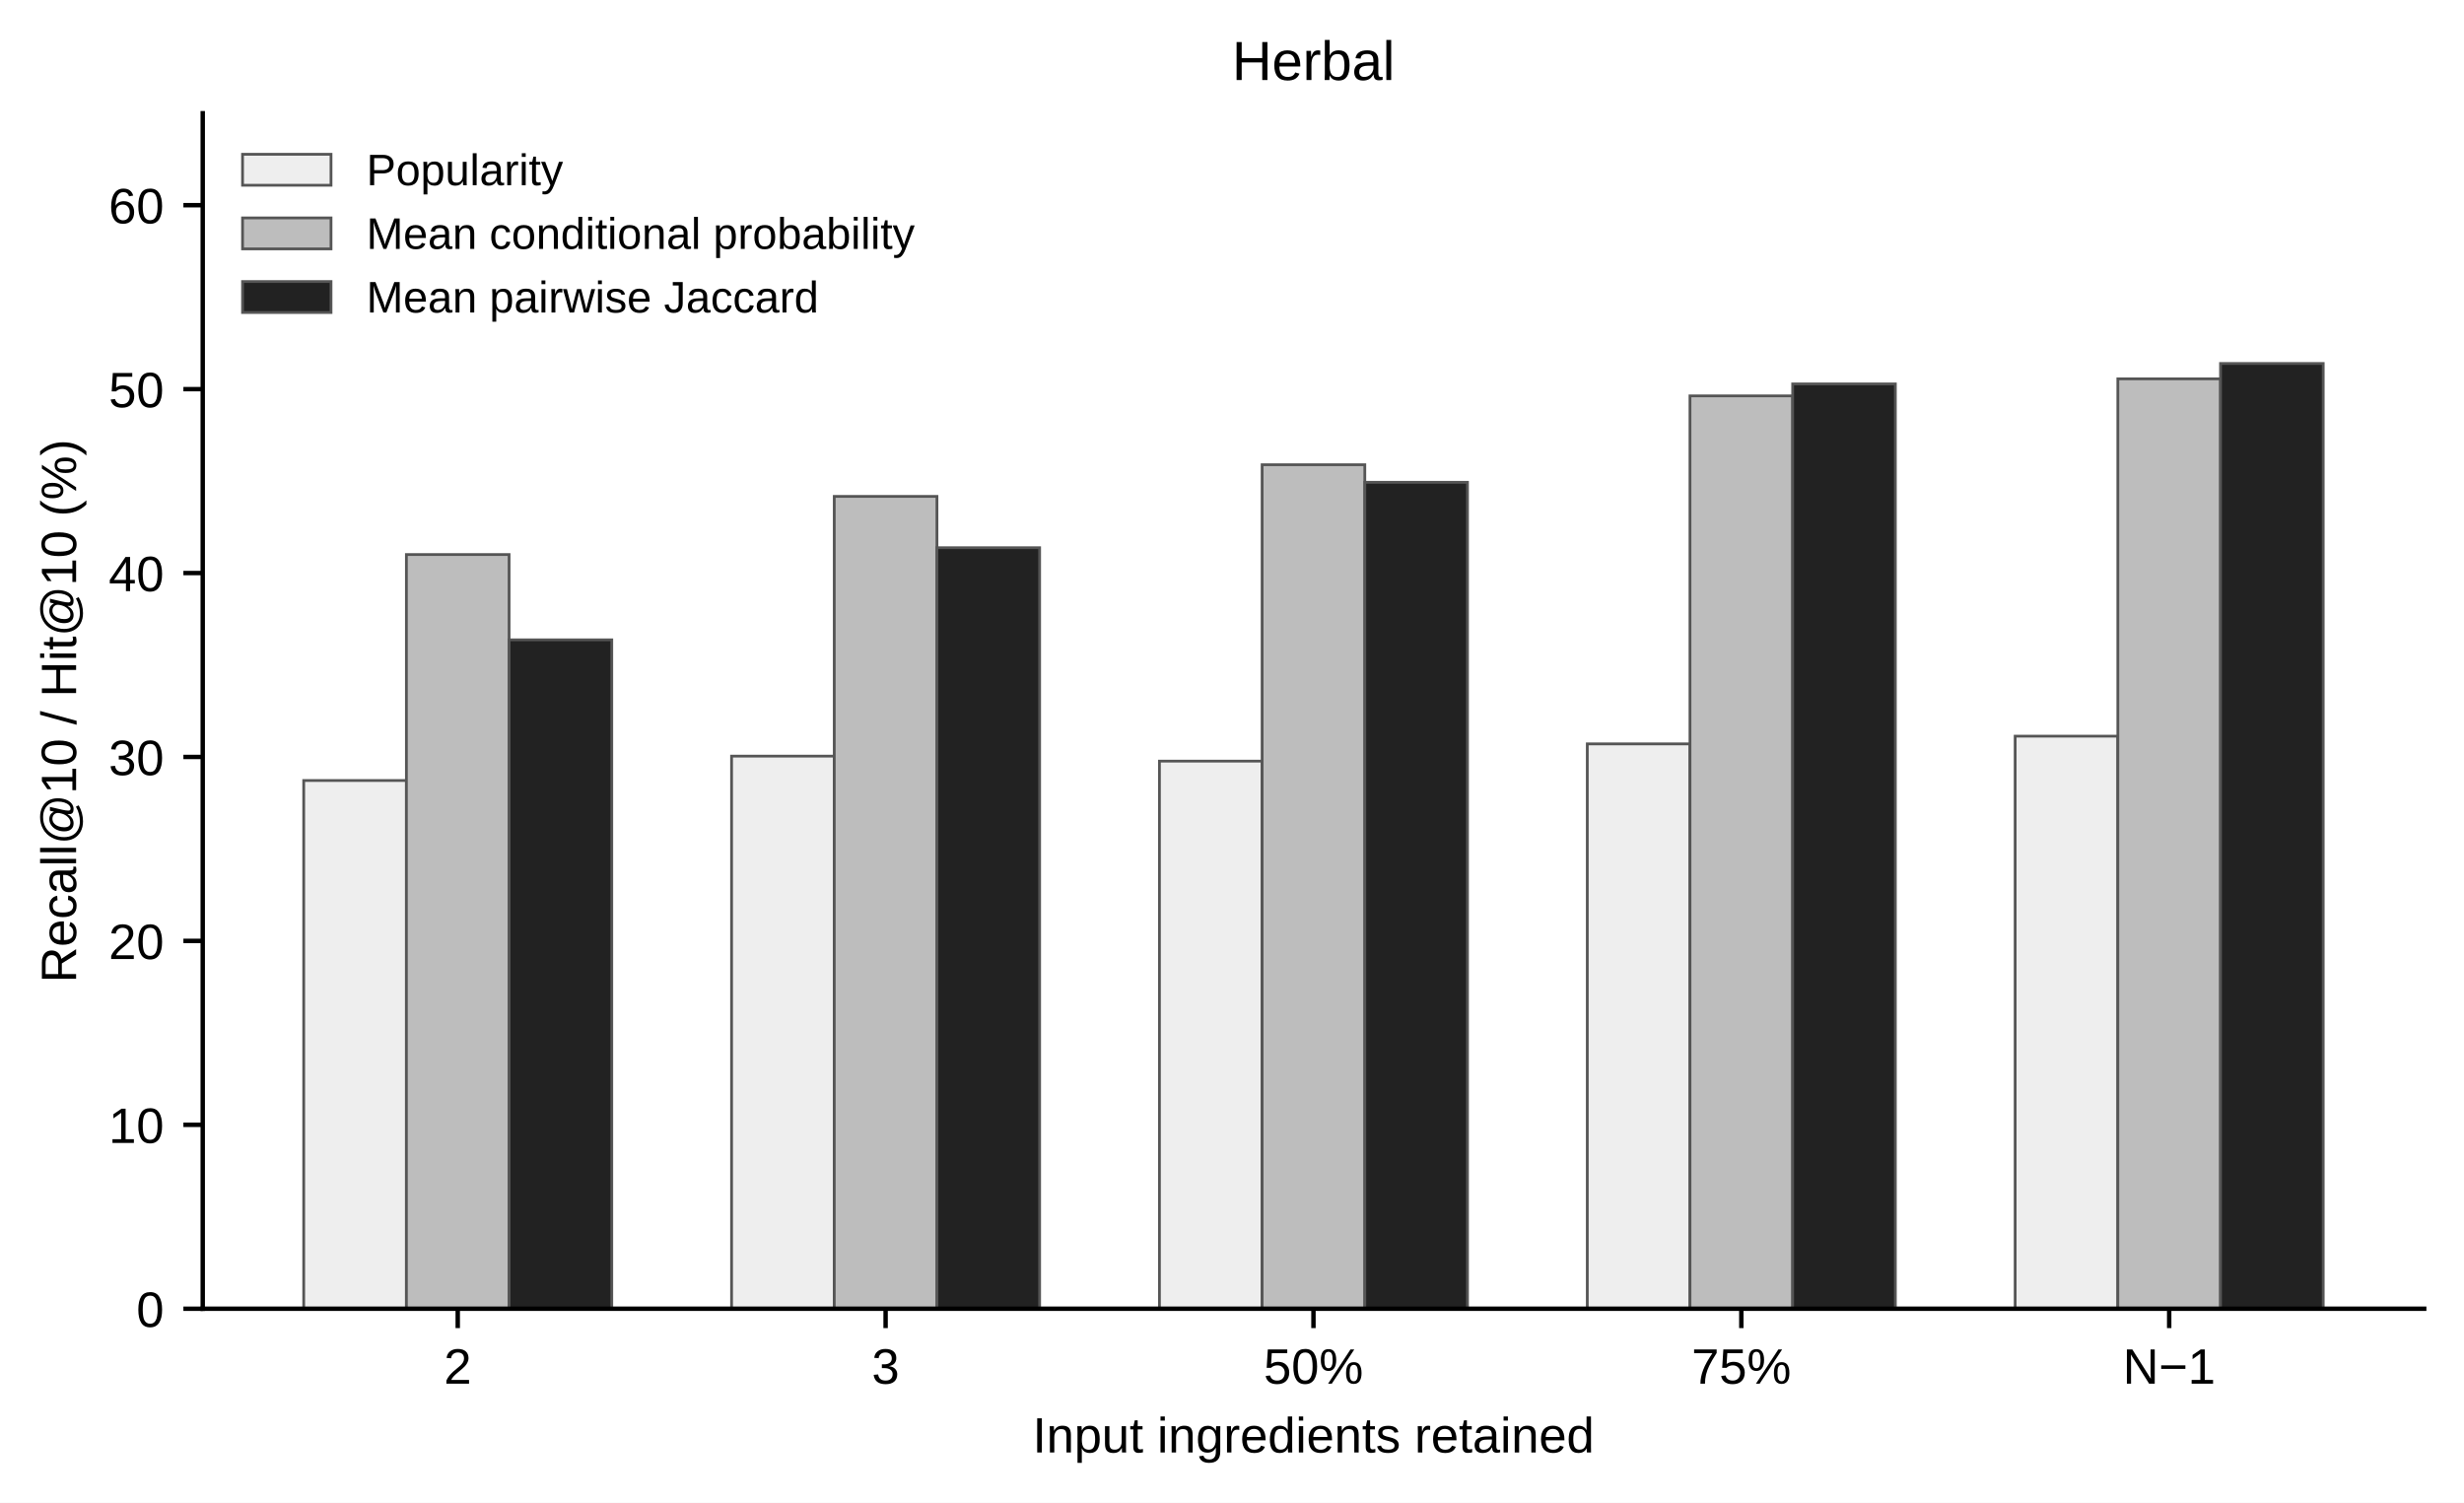
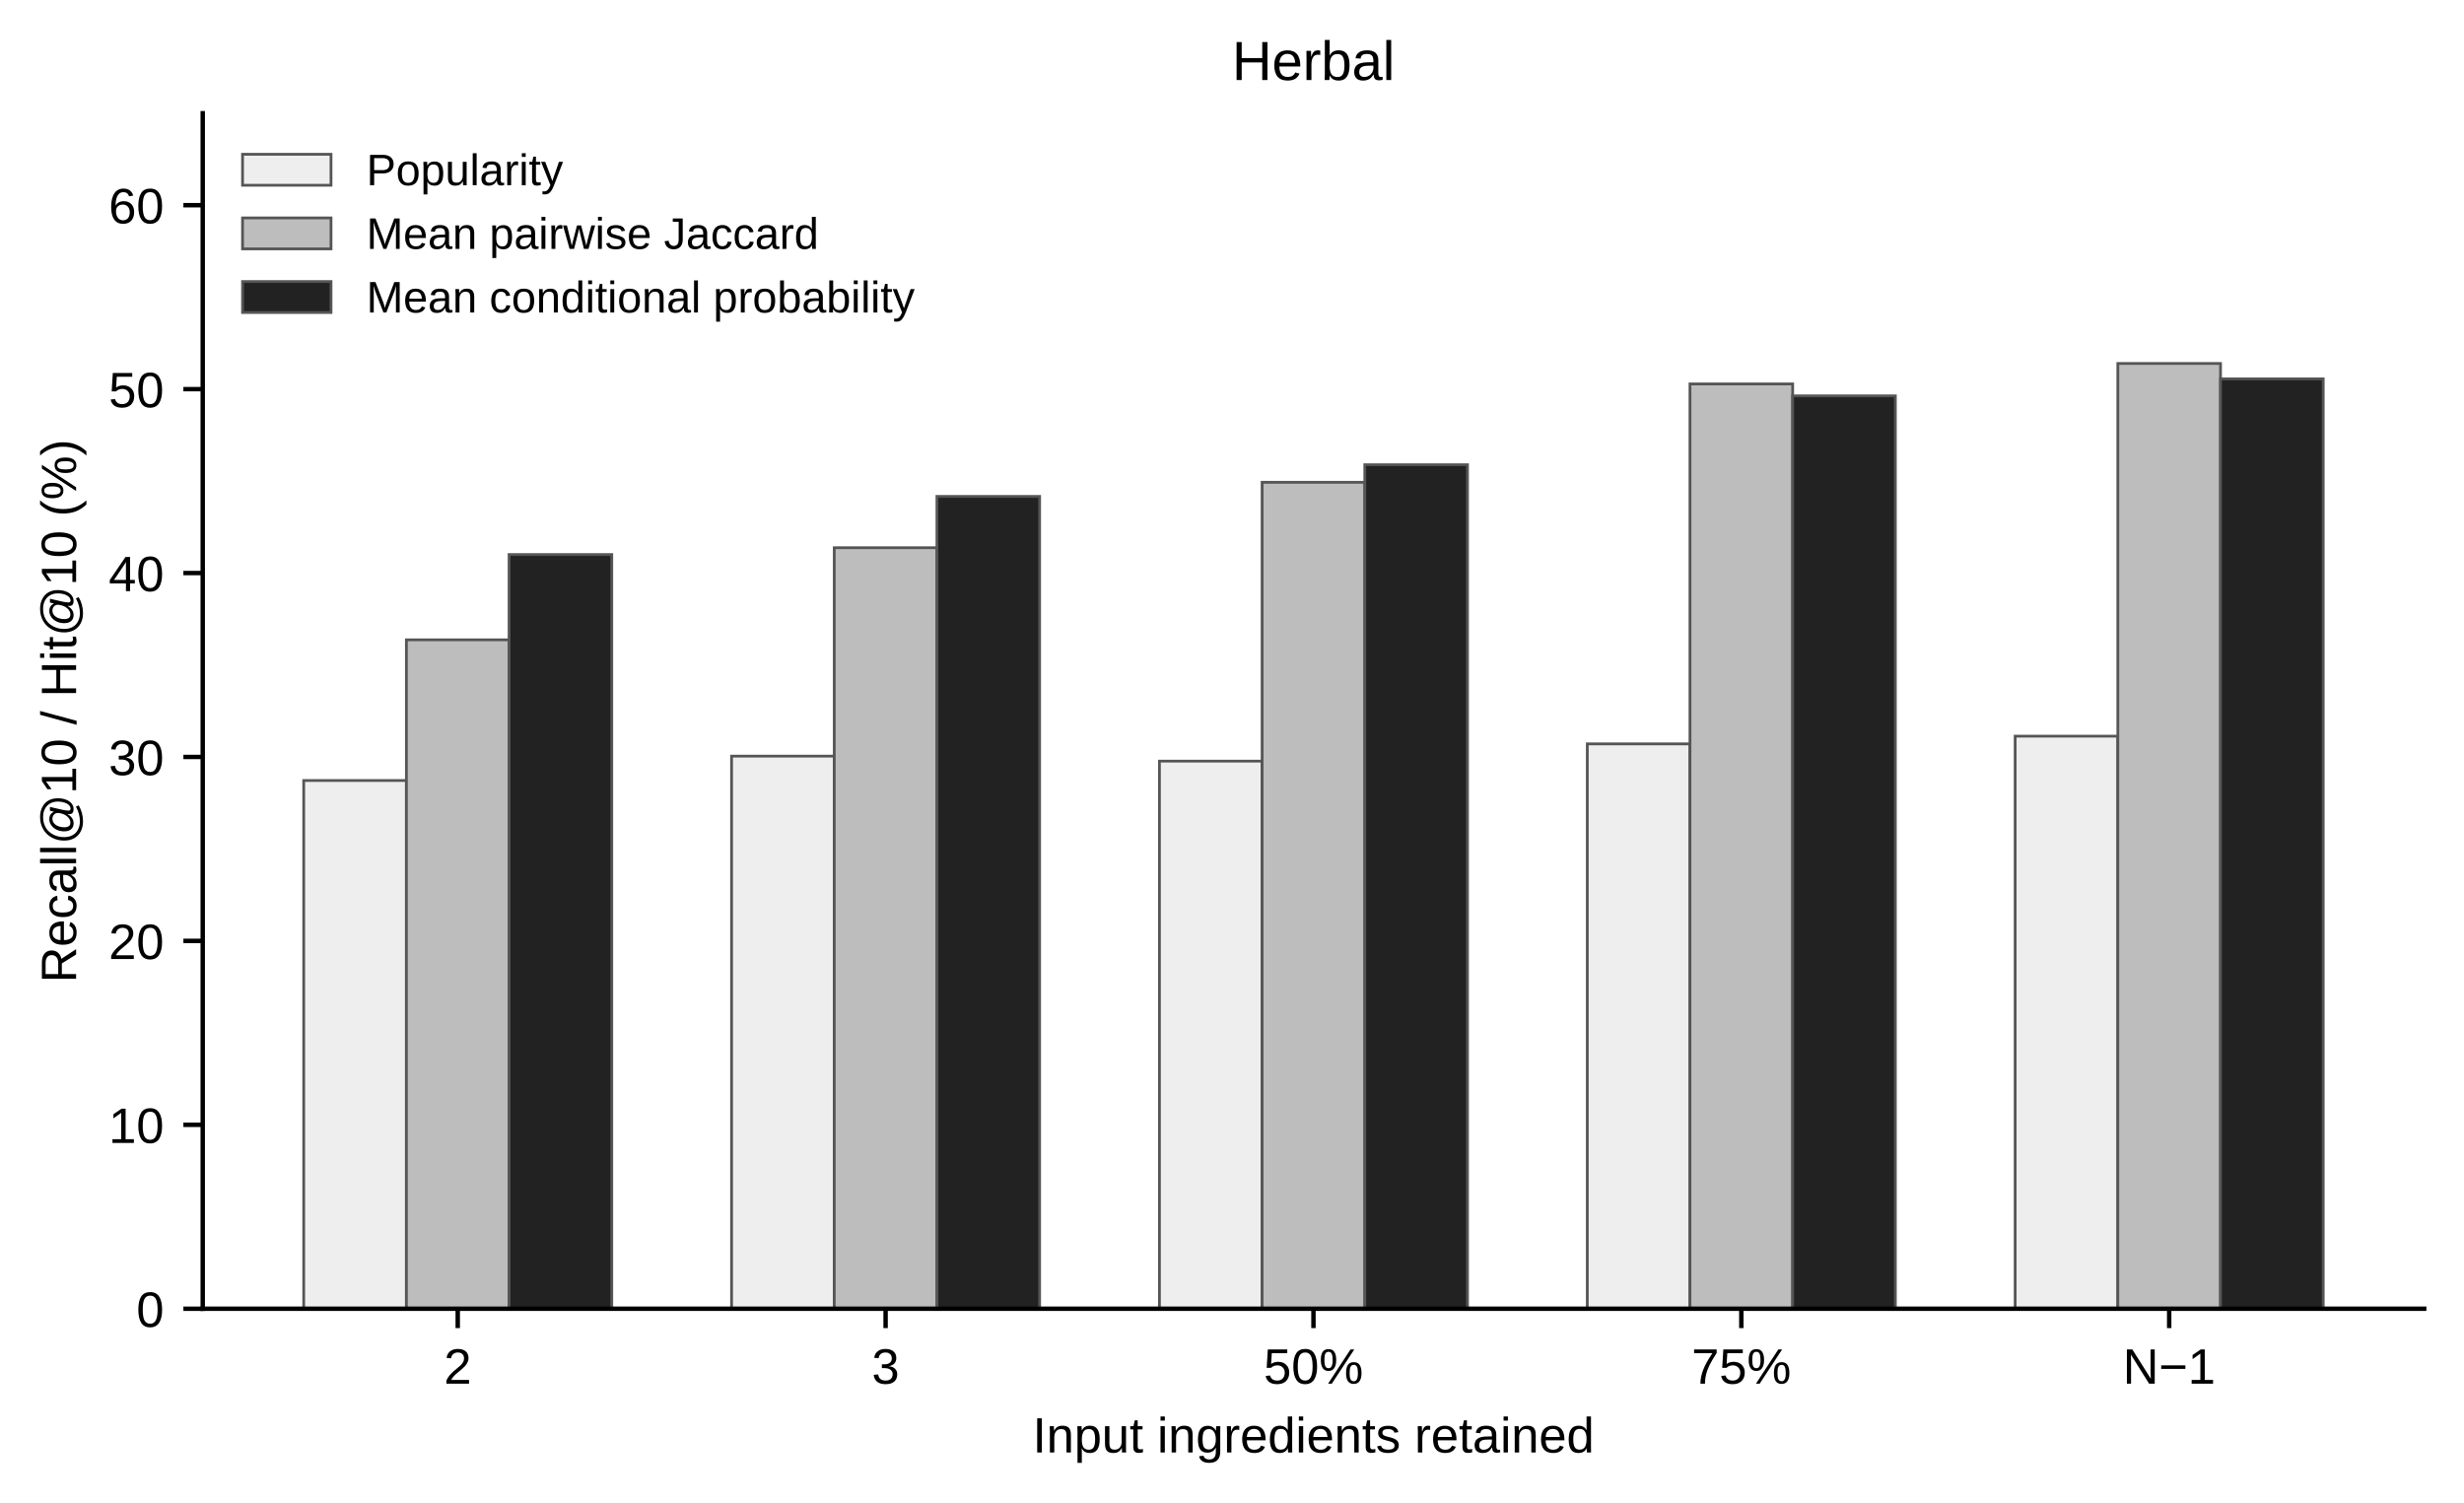
<svg xmlns="http://www.w3.org/2000/svg" xmlns:xlink="http://www.w3.org/1999/xlink" width="445.625pt" height="271.789pt" viewBox="0 0 445.625 271.789" version="1.1">
  <defs>
    <style type="text/css">*{stroke-linejoin: round; stroke-linecap: butt}</style>
  </defs>
  <g id="figure_1">
    <g id="patch_1">
      <path d="M 0 271.789  L 445.625 271.789  L 445.625 0  L 0 0  z " style="fill: #ffffff" />
    </g>
    <g id="axes_1">
      <g id="patch_2">
        <path d="M 36.665 236.696  L 438.425 236.696  L 438.425 20.48  L 36.665 20.48  z " style="fill: #ffffff" />
      </g>
      <g id="patch_3">
        <path d="M 54.927 236.696  L 73.499 236.696  L 73.499 141.157  L 54.927 141.157  z " clip-path="url(#p7ba1079631)" style="fill: #eeeeee; stroke: #555555; stroke-width: 0.5; stroke-linejoin: miter" />
      </g>
      <g id="patch_4">
        <path d="M 132.308 236.696  L 150.879 236.696  L 150.879 136.757  L 132.308 136.757  z " clip-path="url(#p7ba1079631)" style="fill: #eeeeee; stroke: #555555; stroke-width: 0.5; stroke-linejoin: miter" />
      </g>
      <g id="patch_5">
        <path d="M 209.688 236.696  L 228.26 236.696  L 228.26 137.657  L 209.688 137.657  z " clip-path="url(#p7ba1079631)" style="fill: #eeeeee; stroke: #555555; stroke-width: 0.5; stroke-linejoin: miter" />
      </g>
      <g id="patch_6">
        <path d="M 287.069 236.696  L 305.64 236.696  L 305.64 134.537  L 287.069 134.537  z " clip-path="url(#p7ba1079631)" style="fill: #eeeeee; stroke: #555555; stroke-width: 0.5; stroke-linejoin: miter" />
      </g>
      <g id="patch_7">
        <path d="M 364.45 236.696  L 383.021 236.696  L 383.021 133.135  L 364.45 133.135  z " clip-path="url(#p7ba1079631)" style="fill: #eeeeee; stroke: #555555; stroke-width: 0.5; stroke-linejoin: miter" />
      </g>
      <g id="patch_8">
-         <path d="M 73.499 236.696  L 92.07 236.696  L 92.07 100.299  L 73.499 100.299  z " clip-path="url(#p7ba1079631)" style="fill: #bdbdbd; stroke: #555555; stroke-width: 0.5; stroke-linejoin: miter" />
+         <path d="M 73.499 236.696  L 92.07 236.696  L 92.07 115.718  L 73.499 115.718  z " clip-path="url(#p7ba1079631)" style="fill: #bdbdbd; stroke: #555555; stroke-width: 0.5; stroke-linejoin: miter" />
      </g>
      <g id="patch_9">
-         <path d="M 150.879 236.696  L 169.451 236.696  L 169.451 89.783  L 150.879 89.783  z " clip-path="url(#p7ba1079631)" style="fill: #bdbdbd; stroke: #555555; stroke-width: 0.5; stroke-linejoin: miter" />
+         <path d="M 150.879 236.696  L 169.451 236.696  L 169.451 99.058  L 150.879 99.058  z " clip-path="url(#p7ba1079631)" style="fill: #bdbdbd; stroke: #555555; stroke-width: 0.5; stroke-linejoin: miter" />
      </g>
      <g id="patch_10">
-         <path d="M 228.26 236.696  L 246.831 236.696  L 246.831 84.052  L 228.26 84.052  z " clip-path="url(#p7ba1079631)" style="fill: #bdbdbd; stroke: #555555; stroke-width: 0.5; stroke-linejoin: miter" />
+         <path d="M 228.26 236.696  L 246.831 236.696  L 246.831 87.23  L 228.26 87.23  z " clip-path="url(#p7ba1079631)" style="fill: #bdbdbd; stroke: #555555; stroke-width: 0.5; stroke-linejoin: miter" />
      </g>
      <g id="patch_11">
-         <path d="M 305.64 236.696  L 324.212 236.696  L 324.212 71.593  L 305.64 71.593  z " clip-path="url(#p7ba1079631)" style="fill: #bdbdbd; stroke: #555555; stroke-width: 0.5; stroke-linejoin: miter" />
+         <path d="M 305.64 236.696  L 324.212 236.696  L 324.212 69.44  L 305.64 69.44  z " clip-path="url(#p7ba1079631)" style="fill: #bdbdbd; stroke: #555555; stroke-width: 0.5; stroke-linejoin: miter" />
      </g>
      <g id="patch_12">
-         <path d="M 383.021 236.696  L 401.592 236.696  L 401.592 68.522  L 383.021 68.522  z " clip-path="url(#p7ba1079631)" style="fill: #bdbdbd; stroke: #555555; stroke-width: 0.5; stroke-linejoin: miter" />
+         <path d="M 383.021 236.696  L 401.592 236.696  L 401.592 65.743  L 383.021 65.743  z " clip-path="url(#p7ba1079631)" style="fill: #bdbdbd; stroke: #555555; stroke-width: 0.5; stroke-linejoin: miter" />
      </g>
      <g id="patch_13">
-         <path d="M 92.07 236.696  L 110.641 236.696  L 110.641 115.718  L 92.07 115.718  z " clip-path="url(#p7ba1079631)" style="fill: #222222; stroke: #555555; stroke-width: 0.5; stroke-linejoin: miter" />
+         <path d="M 92.07 236.696  L 110.641 236.696  L 110.641 100.299  L 92.07 100.299  z " clip-path="url(#p7ba1079631)" style="fill: #222222; stroke: #555555; stroke-width: 0.5; stroke-linejoin: miter" />
      </g>
      <g id="patch_14">
-         <path d="M 169.451 236.696  L 188.022 236.696  L 188.022 99.058  L 169.451 99.058  z " clip-path="url(#p7ba1079631)" style="fill: #222222; stroke: #555555; stroke-width: 0.5; stroke-linejoin: miter" />
+         <path d="M 169.451 236.696  L 188.022 236.696  L 188.022 89.783  L 169.451 89.783  z " clip-path="url(#p7ba1079631)" style="fill: #222222; stroke: #555555; stroke-width: 0.5; stroke-linejoin: miter" />
      </g>
      <g id="patch_15">
-         <path d="M 246.831 236.696  L 265.402 236.696  L 265.402 87.23  L 246.831 87.23  z " clip-path="url(#p7ba1079631)" style="fill: #222222; stroke: #555555; stroke-width: 0.5; stroke-linejoin: miter" />
+         <path d="M 246.831 236.696  L 265.402 236.696  L 265.402 84.052  L 246.831 84.052  z " clip-path="url(#p7ba1079631)" style="fill: #222222; stroke: #555555; stroke-width: 0.5; stroke-linejoin: miter" />
      </g>
      <g id="patch_16">
-         <path d="M 324.212 236.696  L 342.783 236.696  L 342.783 69.44  L 324.212 69.44  z " clip-path="url(#p7ba1079631)" style="fill: #222222; stroke: #555555; stroke-width: 0.5; stroke-linejoin: miter" />
+         <path d="M 324.212 236.696  L 342.783 236.696  L 342.783 71.593  L 324.212 71.593  z " clip-path="url(#p7ba1079631)" style="fill: #222222; stroke: #555555; stroke-width: 0.5; stroke-linejoin: miter" />
      </g>
      <g id="patch_17">
-         <path d="M 401.592 236.696  L 420.164 236.696  L 420.164 65.743  L 401.592 65.743  z " clip-path="url(#p7ba1079631)" style="fill: #222222; stroke: #555555; stroke-width: 0.5; stroke-linejoin: miter" />
+         <path d="M 401.592 236.696  L 420.164 236.696  L 420.164 68.522  L 401.592 68.522  z " clip-path="url(#p7ba1079631)" style="fill: #222222; stroke: #555555; stroke-width: 0.5; stroke-linejoin: miter" />
      </g>
      <g id="matplotlib.axis_1">
        <g id="xtick_1">
          <g id="line2d_1">
            <defs>
              <path id="mbc4b600197" d="M 0 0  L 0 3.5  " style="stroke: #000000; stroke-width: 0.8" />
            </defs>
            <g>
              <use xlink:href="#mbc4b600197" x="82.784" y="236.696" style="stroke: #000000; stroke-width: 0.8" />
            </g>
          </g>
          <g id="text_1">
            <text style="font-size: 9px; font-family: 'Arial', 'Helvetica', 'DejaVu Sans', sans-serif; text-anchor: middle" x="82.784" y="250.249" transform="rotate(-0 82.7843 250.2485)">2</text>
          </g>
        </g>
        <g id="xtick_2">
          <g id="line2d_2">
            <g>
              <use xlink:href="#mbc4b600197" x="160.165" y="236.696" style="stroke: #000000; stroke-width: 0.8" />
            </g>
          </g>
          <g id="text_2">
            <text style="font-size: 9px; font-family: 'Arial', 'Helvetica', 'DejaVu Sans', sans-serif; text-anchor: middle" x="160.165" y="250.249" transform="rotate(-0 160.1649 250.2485)">3</text>
          </g>
        </g>
        <g id="xtick_3">
          <g id="line2d_3">
            <g>
              <use xlink:href="#mbc4b600197" x="237.545" y="236.696" style="stroke: #000000; stroke-width: 0.8" />
            </g>
          </g>
          <g id="text_3">
            <text style="font-size: 9px; font-family: 'Arial', 'Helvetica', 'DejaVu Sans', sans-serif; text-anchor: middle" x="237.545" y="250.249" transform="rotate(-0 237.5455 250.2485)">50%</text>
          </g>
        </g>
        <g id="xtick_4">
          <g id="line2d_4">
            <g>
              <use xlink:href="#mbc4b600197" x="314.926" y="236.696" style="stroke: #000000; stroke-width: 0.8" />
            </g>
          </g>
          <g id="text_4">
            <text style="font-size: 9px; font-family: 'Arial', 'Helvetica', 'DejaVu Sans', sans-serif; text-anchor: middle" x="314.926" y="250.249" transform="rotate(-0 314.9261 250.2485)">75%</text>
          </g>
        </g>
        <g id="xtick_5">
          <g id="line2d_5">
            <g>
              <use xlink:href="#mbc4b600197" x="392.307" y="236.696" style="stroke: #000000; stroke-width: 0.8" />
            </g>
          </g>
          <g id="text_5">
            <text style="font-size: 9px; font-family: 'Arial', 'Helvetica', 'DejaVu Sans', sans-serif; text-anchor: middle" x="392.307" y="250.249" transform="rotate(-0 392.3066 250.2485)">N−1</text>
          </g>
        </g>
        <g id="text_6">
          <text style="font-size: 9px; font-family: 'Arial', 'Helvetica', 'DejaVu Sans', sans-serif; text-anchor: middle" x="237.545" y="262.695" transform="rotate(-0 237.5455 262.6948)">Input ingredients retained</text>
        </g>
      </g>
      <g id="matplotlib.axis_2">
        <g id="ytick_1">
          <g id="line2d_6">
            <defs>
              <path id="m62ca417565" d="M 0 0  L -3.5 0  " style="stroke: #000000; stroke-width: 0.8" />
            </defs>
            <g>
              <use xlink:href="#m62ca417565" x="36.665" y="236.696" style="stroke: #000000; stroke-width: 0.8" />
            </g>
          </g>
          <g id="text_7">
            <text style="font-size: 9px; font-family: 'Arial', 'Helvetica', 'DejaVu Sans', sans-serif; text-anchor: end" x="29.665" y="239.972" transform="rotate(-0 29.66547 239.9724)">0</text>
          </g>
        </g>
        <g id="ytick_2">
          <g id="line2d_7">
            <g>
              <use xlink:href="#m62ca417565" x="36.665" y="203.432" style="stroke: #000000; stroke-width: 0.8" />
            </g>
          </g>
          <g id="text_8">
            <text style="font-size: 9px; font-family: 'Arial', 'Helvetica', 'DejaVu Sans', sans-serif; text-anchor: end" x="29.665" y="206.708" transform="rotate(-0 29.66547 206.7084)">10</text>
          </g>
        </g>
        <g id="ytick_3">
          <g id="line2d_8">
            <g>
              <use xlink:href="#m62ca417565" x="36.665" y="170.168" style="stroke: #000000; stroke-width: 0.8" />
            </g>
          </g>
          <g id="text_9">
            <text style="font-size: 9px; font-family: 'Arial', 'Helvetica', 'DejaVu Sans', sans-serif; text-anchor: end" x="29.665" y="173.444" transform="rotate(-0 29.66547 173.4444)">20</text>
          </g>
        </g>
        <g id="ytick_4">
          <g id="line2d_9">
            <g>
              <use xlink:href="#m62ca417565" x="36.665" y="136.904" style="stroke: #000000; stroke-width: 0.8" />
            </g>
          </g>
          <g id="text_10">
            <text style="font-size: 9px; font-family: 'Arial', 'Helvetica', 'DejaVu Sans', sans-serif; text-anchor: end" x="29.665" y="140.18" transform="rotate(-0 29.66547 140.1804)">30</text>
          </g>
        </g>
        <g id="ytick_5">
          <g id="line2d_10">
            <g>
              <use xlink:href="#m62ca417565" x="36.665" y="103.64" style="stroke: #000000; stroke-width: 0.8" />
            </g>
          </g>
          <g id="text_11">
            <text style="font-size: 9px; font-family: 'Arial', 'Helvetica', 'DejaVu Sans', sans-serif; text-anchor: end" x="29.665" y="106.916" transform="rotate(-0 29.66547 106.9164)">40</text>
          </g>
        </g>
        <g id="ytick_6">
          <g id="line2d_11">
            <g>
              <use xlink:href="#m62ca417565" x="36.665" y="70.376" style="stroke: #000000; stroke-width: 0.8" />
            </g>
          </g>
          <g id="text_12">
            <text style="font-size: 9px; font-family: 'Arial', 'Helvetica', 'DejaVu Sans', sans-serif; text-anchor: end" x="29.665" y="73.652" transform="rotate(-0 29.66547 73.6524)">50</text>
          </g>
        </g>
        <g id="ytick_7">
          <g id="line2d_12">
            <g>
              <use xlink:href="#m62ca417565" x="36.665" y="37.112" style="stroke: #000000; stroke-width: 0.8" />
            </g>
          </g>
          <g id="text_13">
            <text style="font-size: 9px; font-family: 'Arial', 'Helvetica', 'DejaVu Sans', sans-serif; text-anchor: end" x="29.665" y="40.388" transform="rotate(-0 29.66547 40.3884)">60</text>
          </g>
        </g>
        <g id="text_14">
          <text style="font-size: 9px; font-family: 'Arial', 'Helvetica', 'DejaVu Sans', sans-serif; text-anchor: middle" x="13.762" y="128.588" transform="rotate(-90 13.76156 128.5883)">Recall@10 / Hit@10 (%)</text>
        </g>
      </g>
      <g id="patch_18">
        <path d="M 36.665 236.696  L 36.665 20.48  " style="fill: none; stroke: #000000; stroke-width: 0.8; stroke-linejoin: miter; stroke-linecap: square" />
      </g>
      <g id="patch_19">
        <path d="M 36.665 236.696  L 438.425 236.696  " style="fill: none; stroke: #000000; stroke-width: 0.8; stroke-linejoin: miter; stroke-linecap: square" />
      </g>
      <g id="text_15">
        <text style="font-size: 10px; font-family: 'Arial', 'Helvetica', 'DejaVu Sans', sans-serif; text-anchor: middle" x="237.545" y="14.48" transform="rotate(-0 237.5455 14.48027)">Herbal</text>
      </g>
      <g id="legend_1">
        <g id="patch_20">
          <path d="M 43.865 33.504  L 59.865 33.504  L 59.865 27.904  L 43.865 27.904  z " style="fill: #eeeeee; stroke: #555555; stroke-width: 0.5; stroke-linejoin: miter" />
        </g>
        <g id="text_16">
          <text style="font-size: 8px; font-family: 'Arial', 'Helvetica', 'DejaVu Sans', sans-serif; text-anchor: start" x="66.265" y="33.504" transform="rotate(-0 66.26547 33.50449)">Popularity</text>
        </g>
        <g id="patch_21">
          <path d="M 43.865 45.012  L 59.865 45.012  L 59.865 39.412  L 43.865 39.412  z " style="fill: #bdbdbd; stroke: #555555; stroke-width: 0.5; stroke-linejoin: miter" />
        </g>
        <g id="text_17">
-           <text style="font-size: 8px; font-family: 'Arial', 'Helvetica', 'DejaVu Sans', sans-serif; text-anchor: start" x="66.265" y="45.012" transform="rotate(-0 66.26547 45.01246)">Mean conditional probability</text>
+           <text style="font-size: 8px; font-family: 'Arial', 'Helvetica', 'DejaVu Sans', sans-serif; text-anchor: start" x="66.265" y="45.012" transform="rotate(-0 66.26547 45.01246)">Mean pairwise Jaccard</text>
        </g>
        <g id="patch_22">
          <path d="M 43.865 56.52  L 59.865 56.52  L 59.865 50.92  L 43.865 50.92  z " style="fill: #222222; stroke: #555555; stroke-width: 0.5; stroke-linejoin: miter" />
        </g>
        <g id="text_18">
-           <text style="font-size: 8px; font-family: 'Arial', 'Helvetica', 'DejaVu Sans', sans-serif; text-anchor: start" x="66.265" y="56.52" transform="rotate(-0 66.26547 56.52043)">Mean pairwise Jaccard</text>
+           <text style="font-size: 8px; font-family: 'Arial', 'Helvetica', 'DejaVu Sans', sans-serif; text-anchor: start" x="66.265" y="56.52" transform="rotate(-0 66.26547 56.52027)">Mean conditional probability</text>
        </g>
      </g>
    </g>
  </g>
  <defs>
    <clipPath id="p7ba1079631">
      <rect x="36.665" y="20.48" width="401.76" height="216.216" />
    </clipPath>
  </defs>
</svg>
